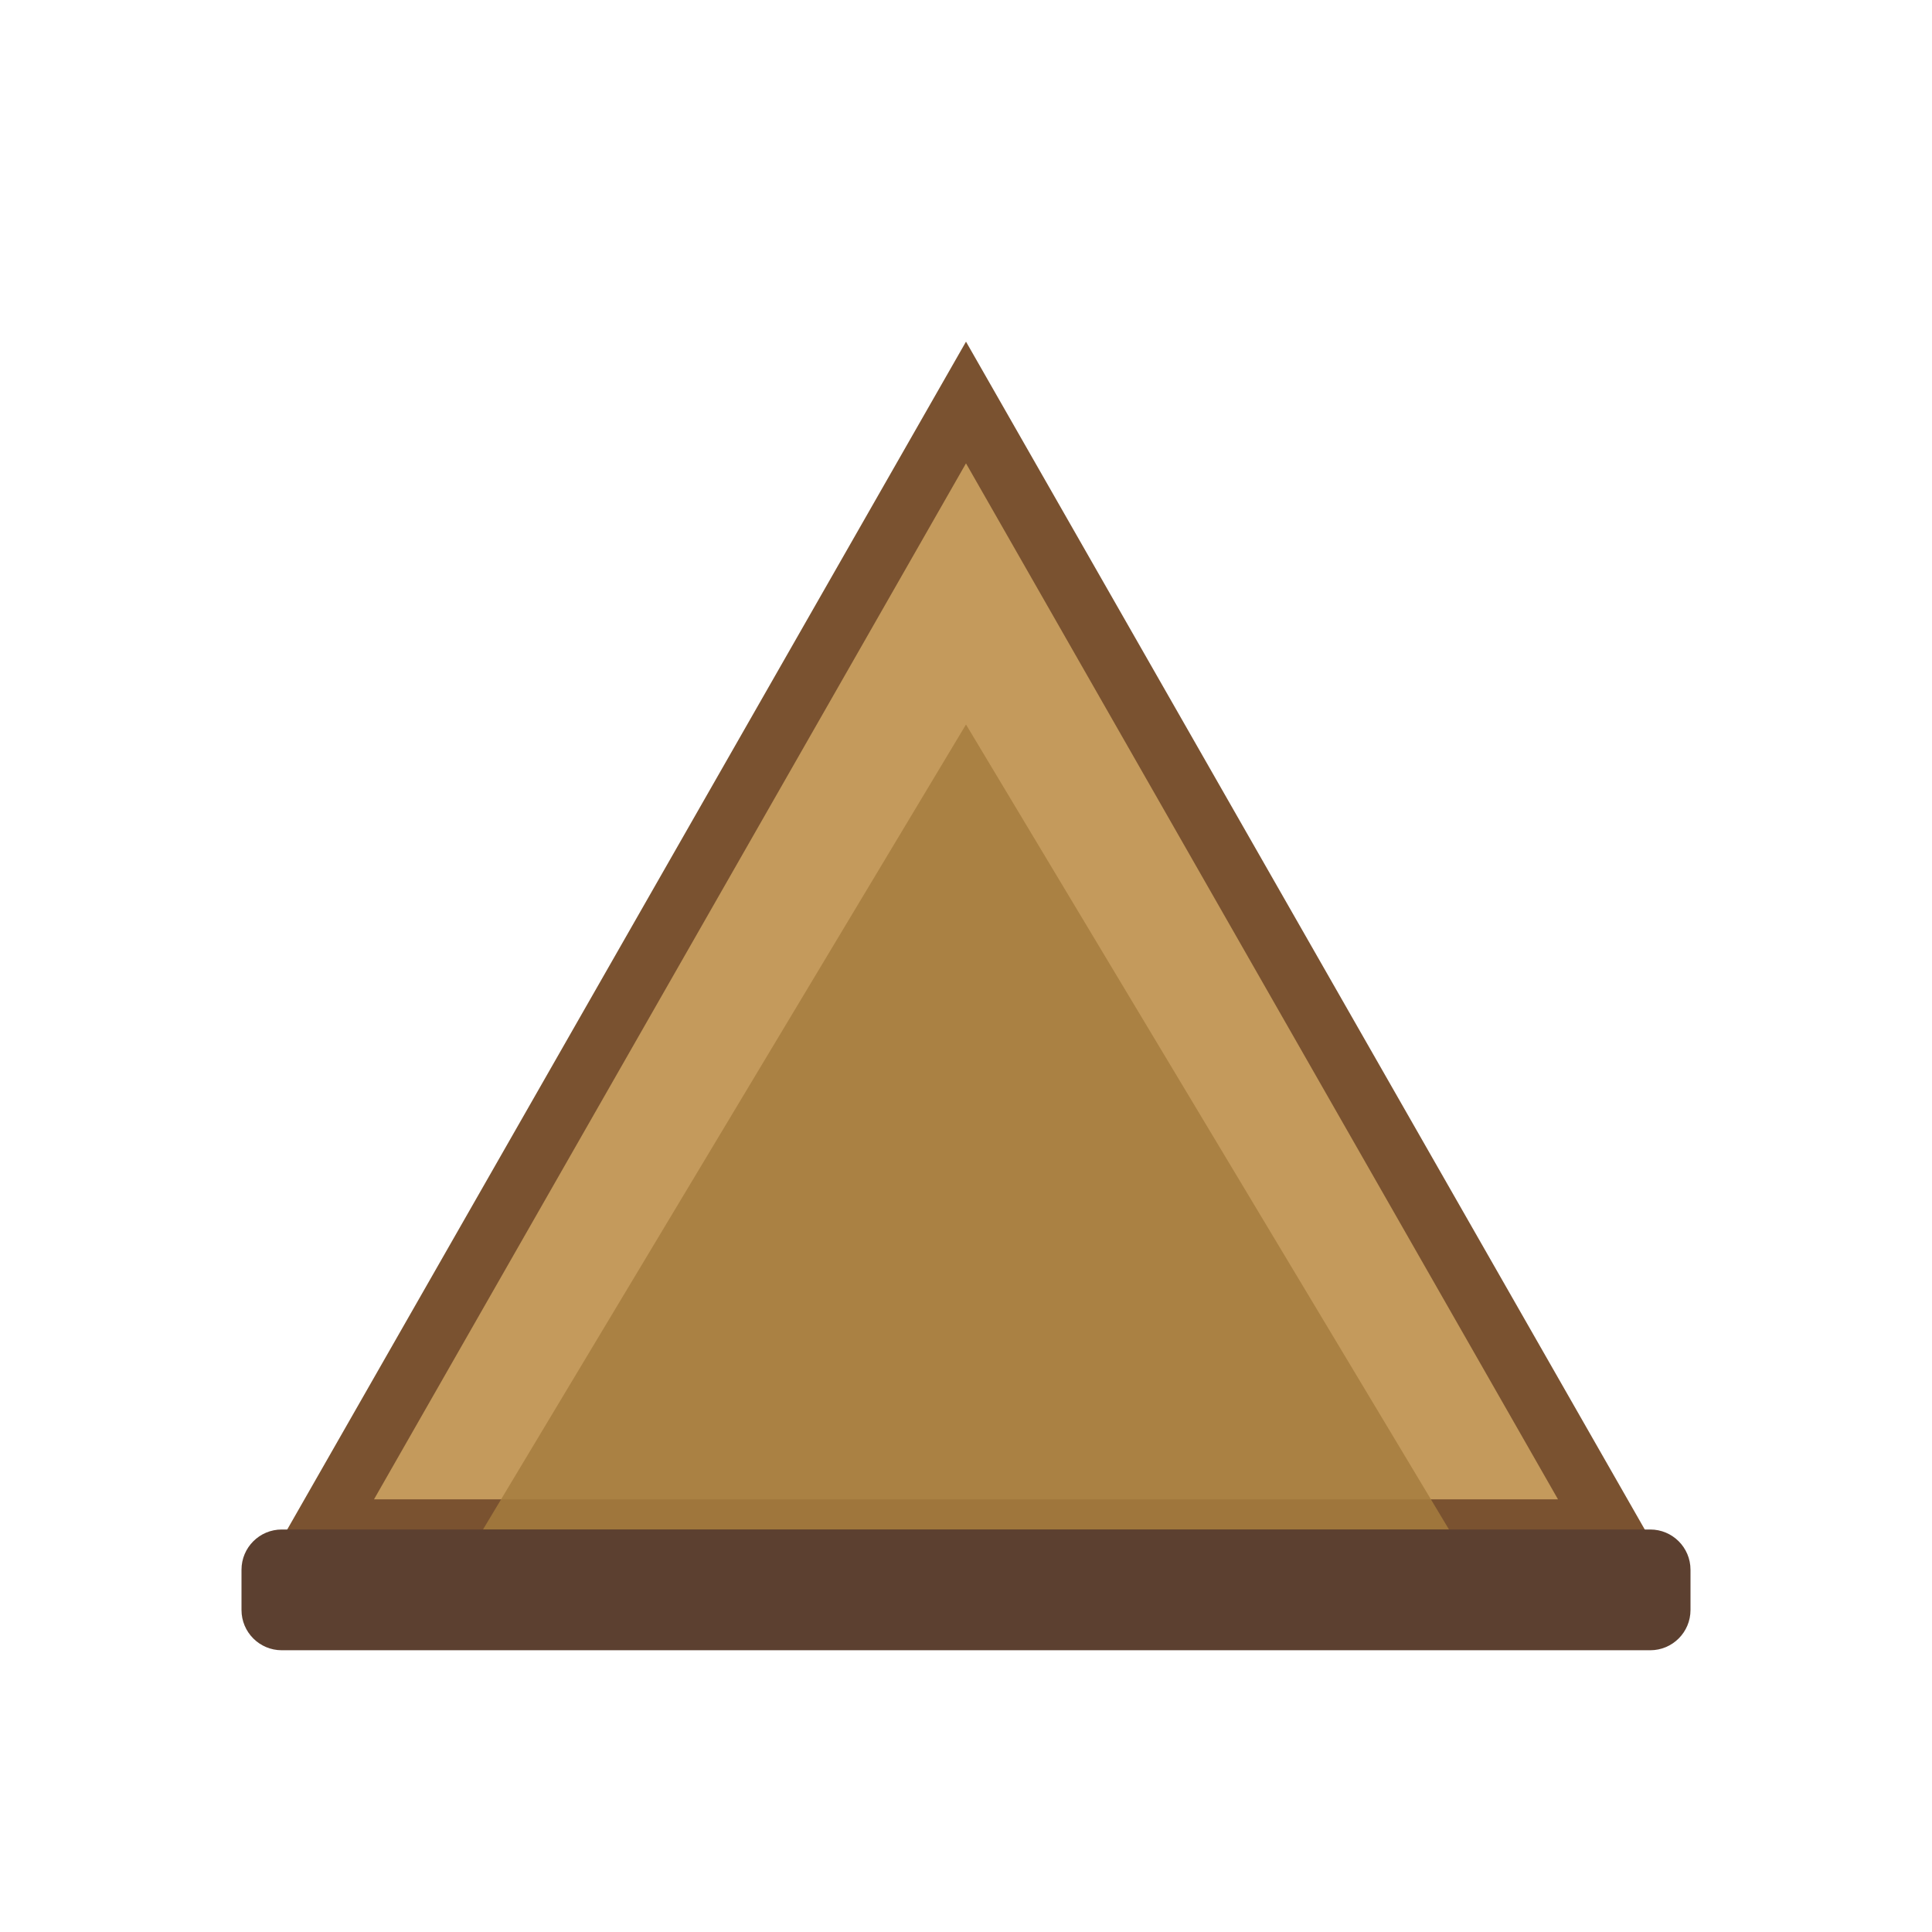
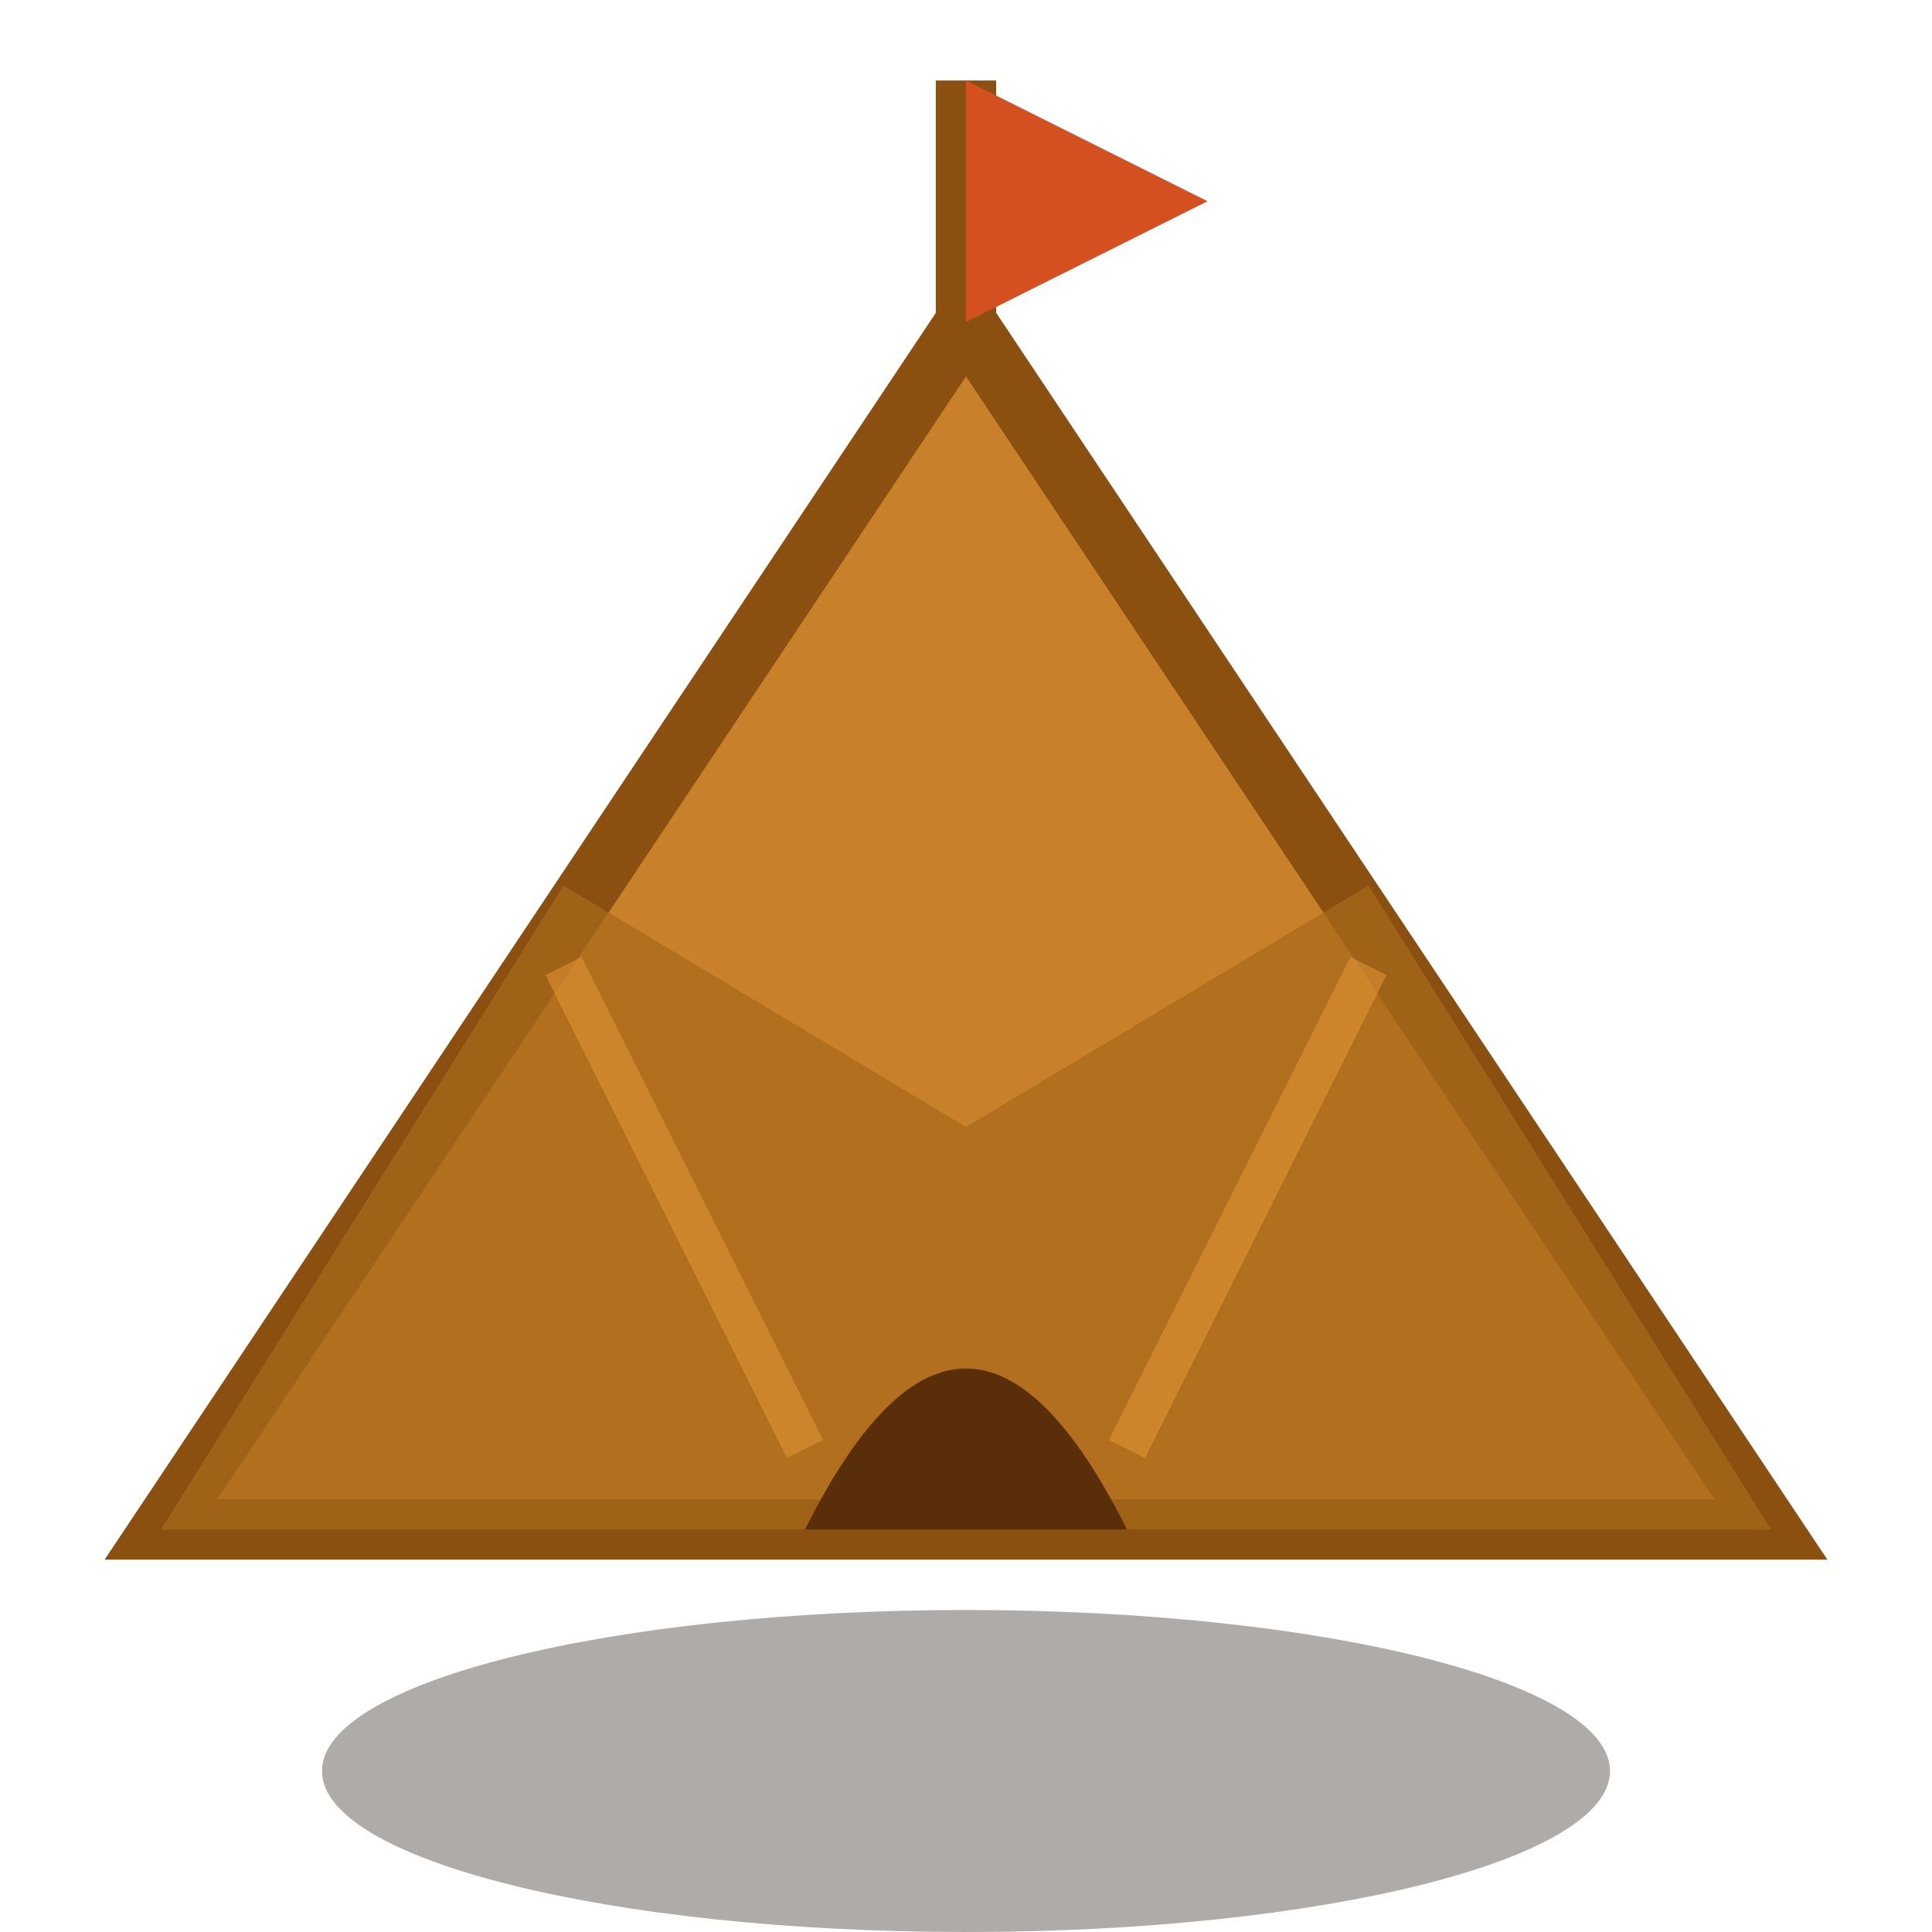
<svg xmlns="http://www.w3.org/2000/svg" width="48" height="48" viewBox="0 0 48 48" fill="none">
-   <path d="M8 38L24 10l16 28H8z" fill="#C49A5C" stroke="#7A5230" stroke-width="1.5" />
-   <path d="M12 38L24 18l12 20" fill="#A67C3E" opacity="0.85" />
-   <rect x="6" y="38" width="36" height="3" rx="1" fill="#5C4030" />
+   <ellipse cx="24" cy="44" rx="16" ry="4" fill="#1A0E06" opacity="0.35" />
+   <path d="M4 38 L24 8 L44 38Z" fill="#C8802A" stroke="#8B5010" stroke-width="1.5" />
+   <path d="M4 38 L14 22 L24 28 L34 22 L44 38Z" fill="#A86A1A" opacity="0.7" />
+   <path d="M20 38 Q24 30 28 38Z" fill="#5A2E08" />
+   <line x1="24" y1="8" x2="24" y2="2" stroke="#8B5010" stroke-width="1.5" />
+   <path d="M24 2 L30 5 L24 8Z" fill="#D45020" />
+   <path d="M14 24 L20 36" stroke="#E89A38" stroke-width="1" opacity="0.5" />
+   <path d="M34 24 L28 36" stroke="#E89A38" stroke-width="1" opacity="0.5" />
</svg>
